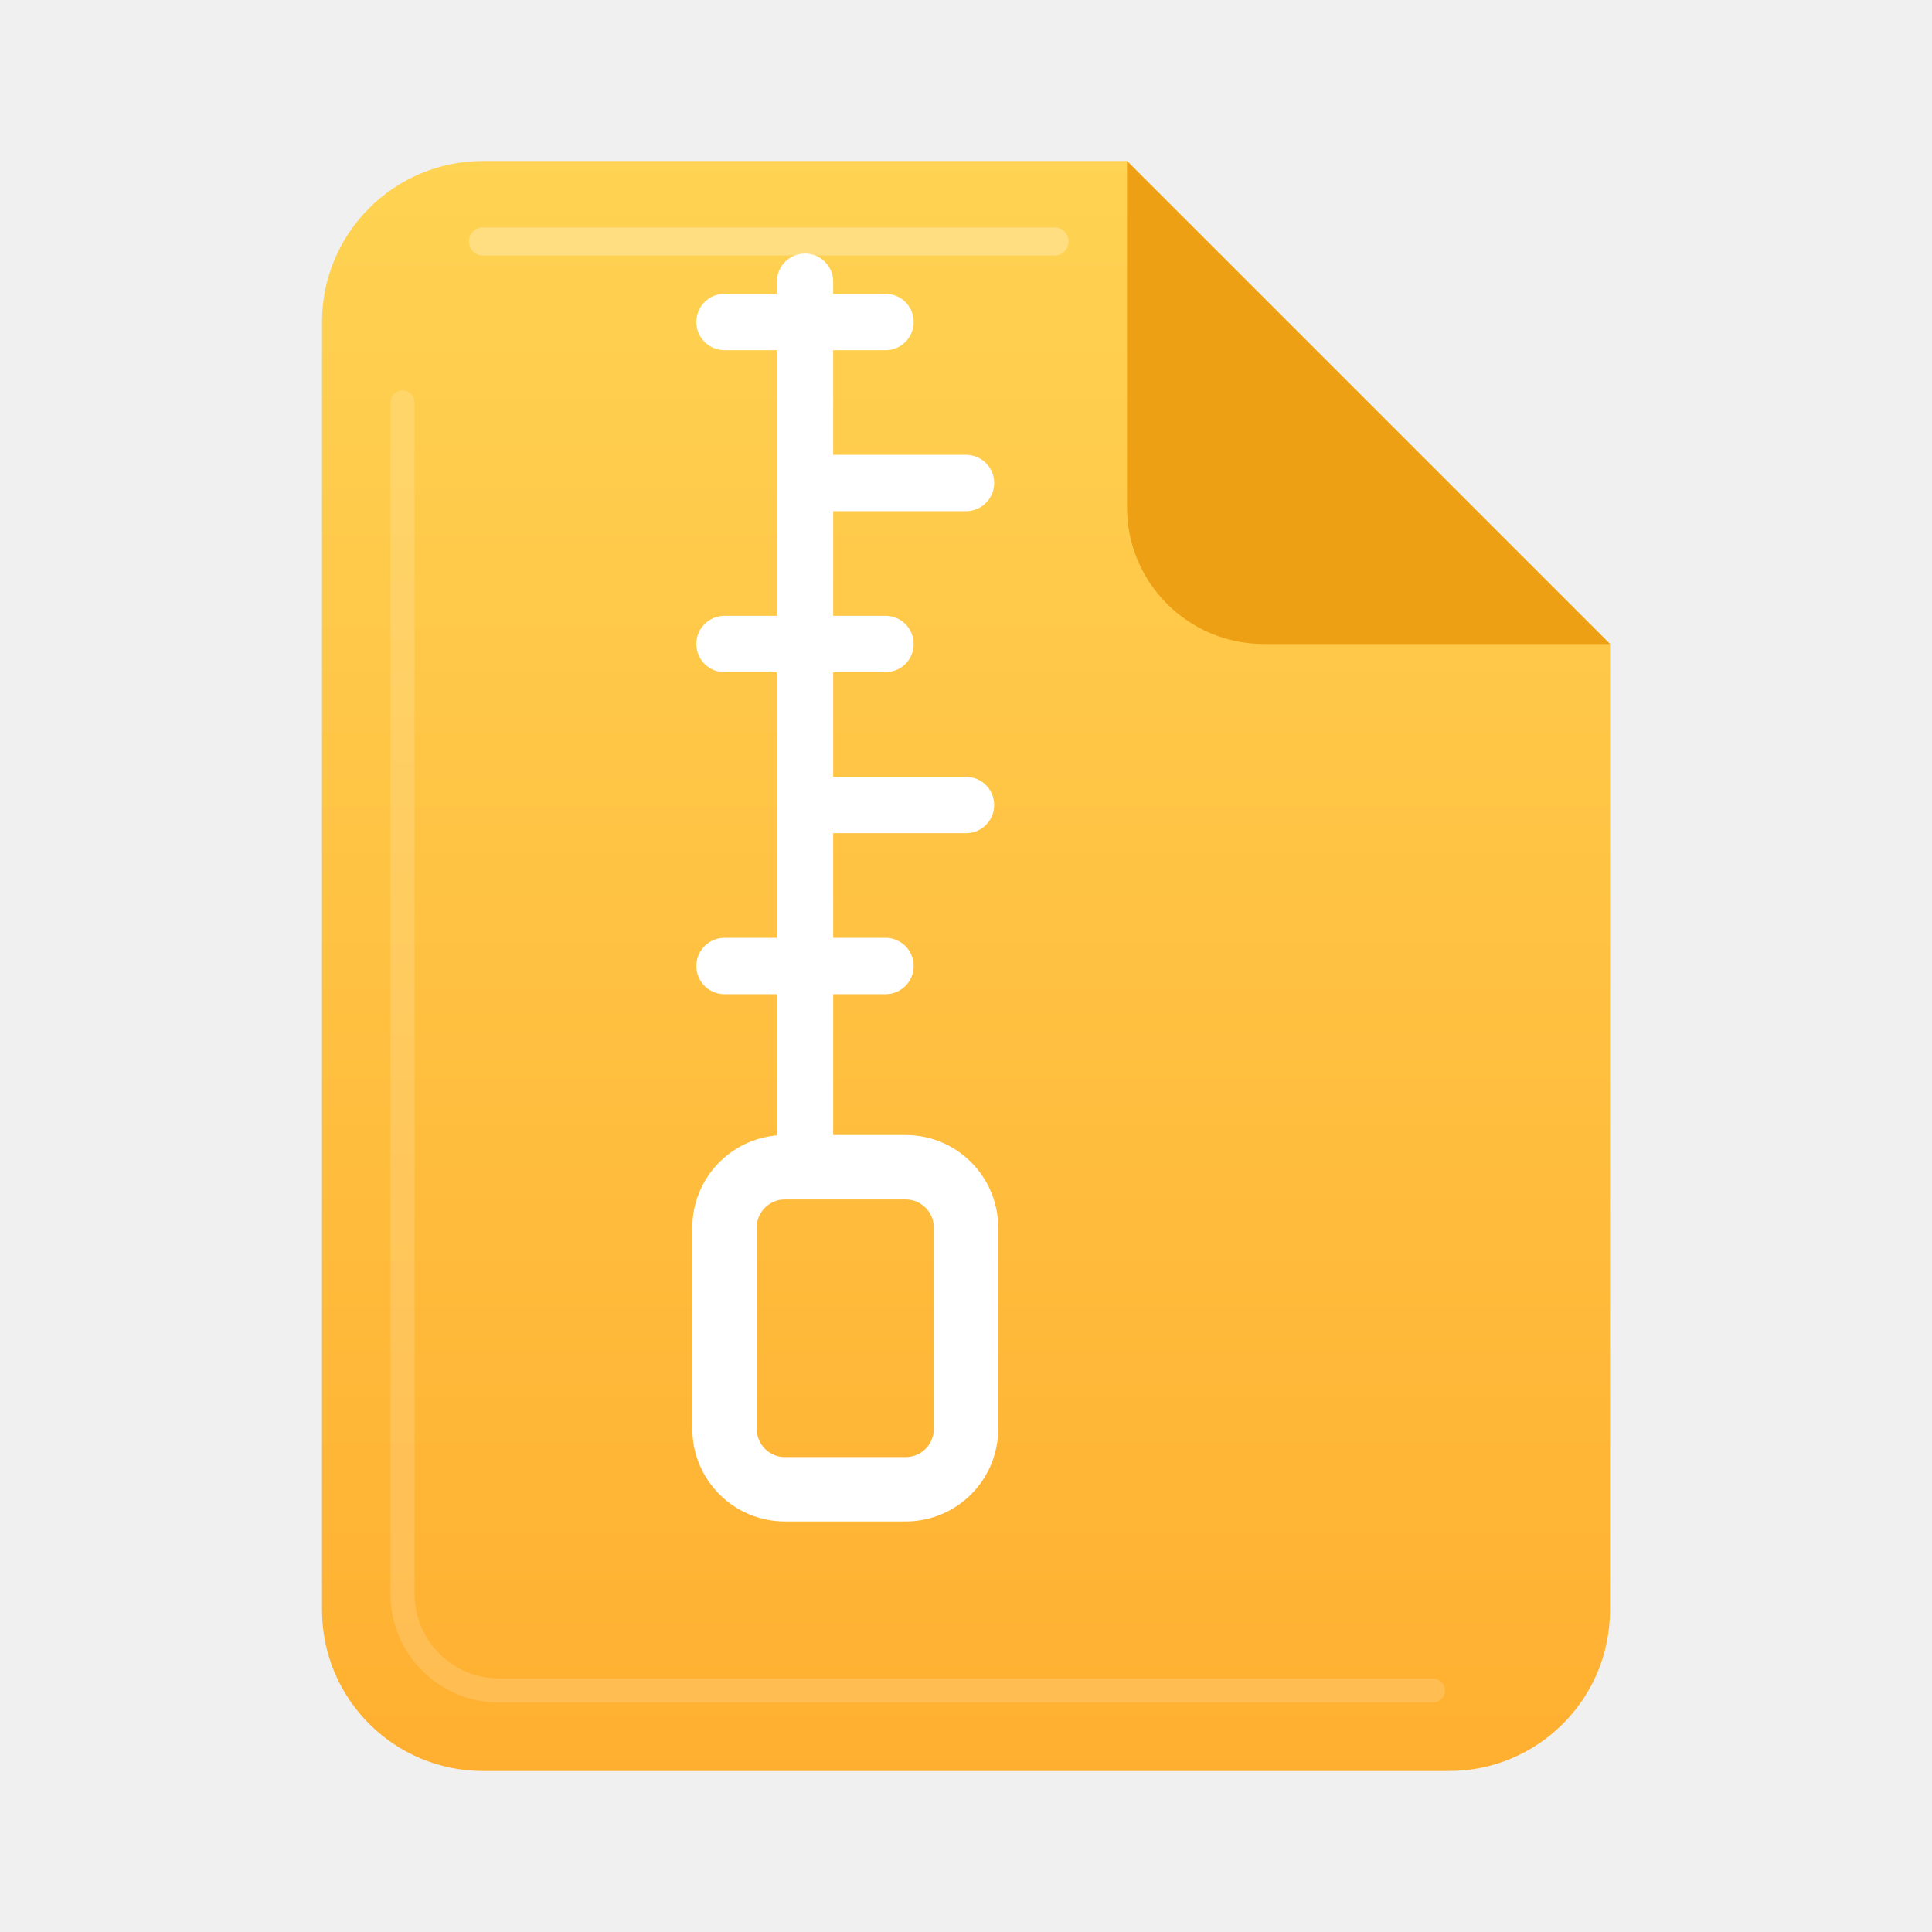
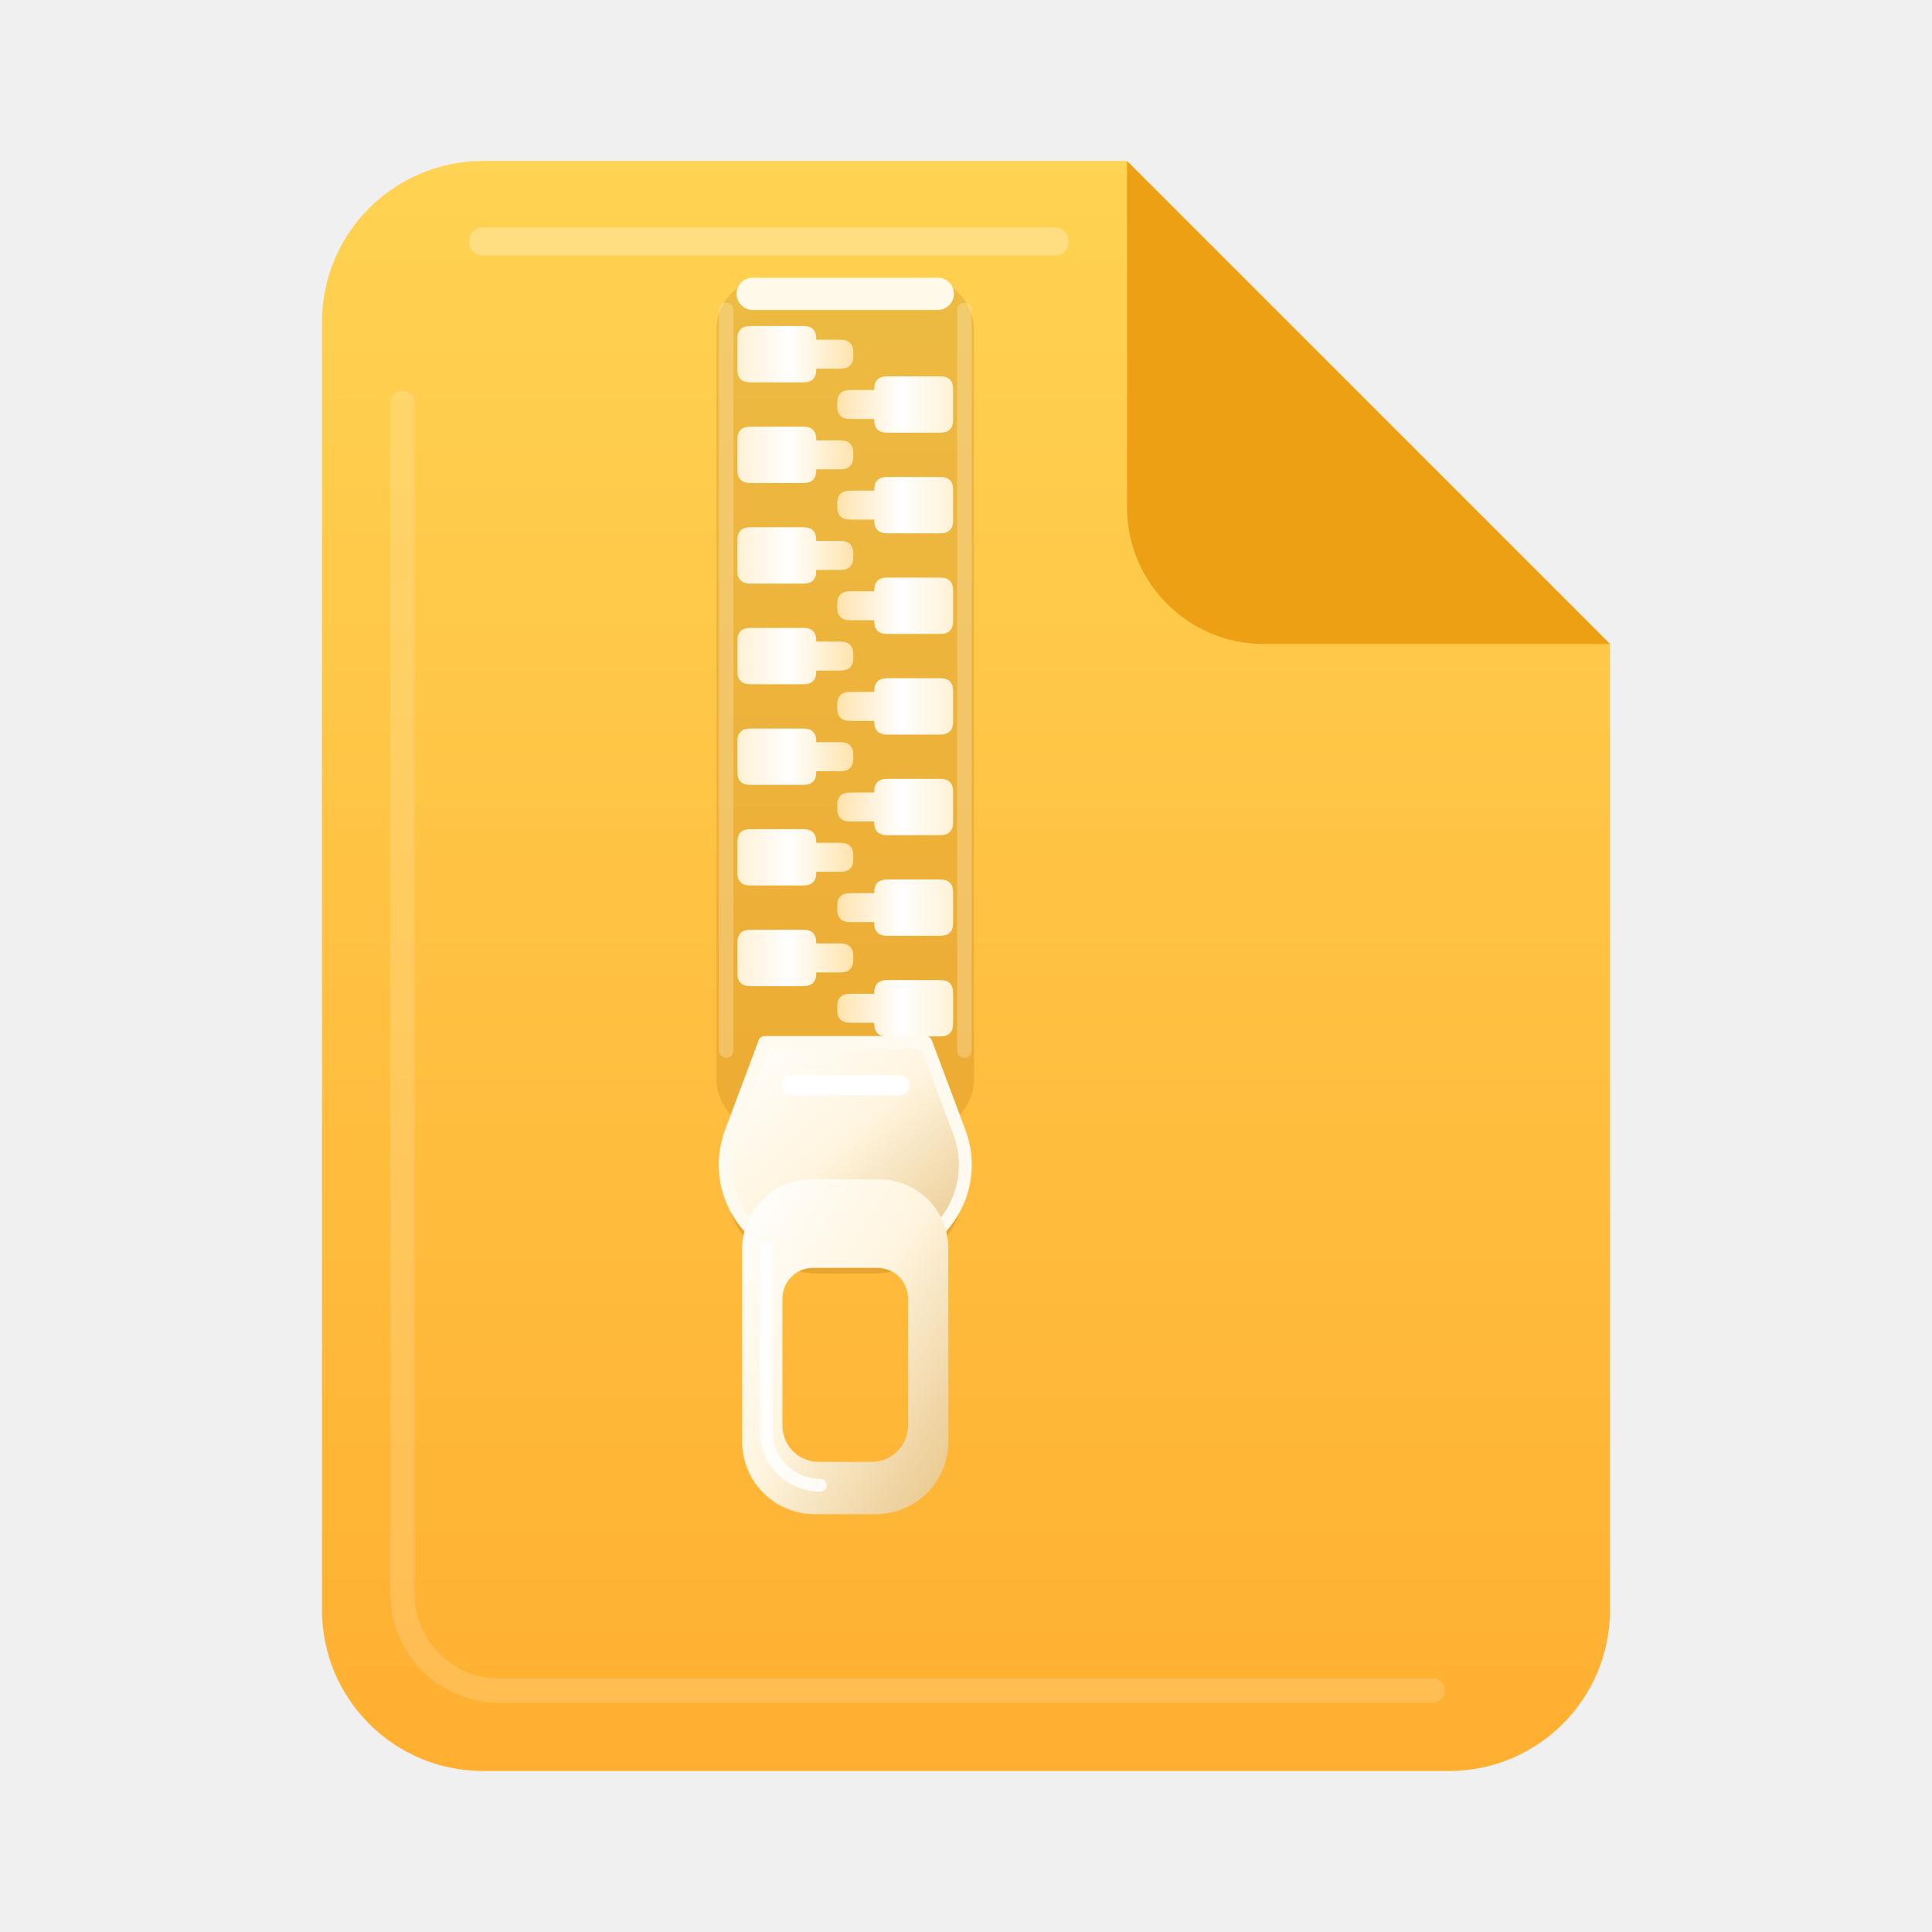
<svg xmlns="http://www.w3.org/2000/svg" width="24" height="24" viewBox="0 0 24 24" fill="none" stroke="#eceef3" stroke-width="1.5" stroke-linecap="round" stroke-linejoin="round">
  <defs>
    <linearGradient id="sky" x2="0" y2="1">
      <stop stop-color="#c1edff" />
      <stop offset="1" stop-color="#85d3fb" />
    </linearGradient>
    <linearGradient id="blue" x2="0" y2="1">
      <stop stop-color="#5bb5ff" />
      <stop offset=".6" stop-color="#327dff" />
      <stop offset="1" stop-color="#1758f2" />
    </linearGradient>
    <linearGradient id="amber-warning" x2="0" y2="1">
      <stop stop-color="#ffc838" />
      <stop offset="1" stop-color="#f88618" />
    </linearGradient>
    <linearGradient id="amber-conflict" x2="0" y2="1">
      <stop stop-color="#fff0c8" />
      <stop offset="1" stop-color="#ffd178" />
    </linearGradient>
    <linearGradient id="amber-archive" x2="0" y2="1">
      <stop stop-color="#ffd353" />
      <stop offset="1" stop-color="#ffaf30" />
    </linearGradient>
    <linearGradient id="amber-image" x2="0" y2="1">
      <stop stop-color="#ffe5b4" />
      <stop offset="1" stop-color="#ffd188" />
    </linearGradient>
  </defs>
  <path fill="url(#amber-archive)" stroke="none" d="M6 2h8l6 6v12a2 2 0 0 1-2 2H6a2 2 0 0 1-2-2V4a2 2 0 0 1 2-2Z" />
  <path fill="#eea015" stroke="none" d="M14 2v4.3A1.7 1.7 0 0 0 15.7 8H20Z" />
  <path d="M5 5v14.8A1.2 1.2 0 0 0 6.2 21h11.6" stroke="white" stroke-opacity=".16" stroke-width=".3" />
  <path d="M6 3h7.1" stroke="white" stroke-opacity=".28" stroke-width=".35" />
-   <path stroke="white" stroke-width=".7" d="M10 3.5v11 M9 4h2 M10 6h2 M9 8h2 M10 10h2 M9 12h2" />
-   <rect x="9" y="14.5" width="3" height="4" rx=".75" stroke="white" stroke-width=".8" />
+   <defs>
+     <linearGradient id="zip-warm-teeth" x1="0" y1="0" x2="1" y2="0">
+       <stop stop-color="#fff1d5" />
+       <stop offset=".45" stop-color="#fff" />
+       <stop offset="1" stop-color="#ffe3ac" />
+     </linearGradient>
+     <linearGradient id="zip-warm-metal" x1="0" y1="0" x2="1" y2="1">
+       <stop stop-color="#fff" />
+       <stop offset=".48" stop-color="#fff5df" />
+       <stop offset="1" stop-color="#e8c586" />
+     </linearGradient>
+   </defs>
+   <rect x="8.9" y="3.45" width="3.2" height="10.6" rx=".65" fill="#a8660e" fill-opacity=".2" stroke="none" />
+   <path d="M9.02 3.85v9.2m2.96-9.2v9.2" stroke="#fff1d1" stroke-opacity=".3" stroke-width=".18" />
+   <rect x="9.15" y="3.45" width="2.7" height=".4" rx=".2" fill="#fff9e9" stroke="none" />
+   <g fill="url(#zip-warm-teeth)" stroke="none">
+     <path d="M9.32 4.05h.66q.16 0 .16.16v.01h.3q.16 0 .16.16v.04q0 .16-.16.16h-.3v.01q0 .16-.16.16h-.66q-.16 0-.16-.16v-.38q0-.16.16-.16Z" />
+     <g transform="translate(21 .625) scale(-1 1)">
+       <path d="M9.32 4.05h.66q.16 0 .16.16v.01h.3q.16 0 .16.16v.04q0 .16-.16.16h-.3v.01q0 .16-.16.16h-.66q-.16 0-.16-.16v-.38q0-.16.16-.16Z" />
+     </g>
+     <path d="M9.32 5.30h.66q.16 0 .16.16v.01h.3q.16 0 .16.16v.04q0 .16-.16.16h-.3v.01q0 .16-.16.16h-.66q-.16 0-.16-.16v-.38q0-.16.16-.16Z" />
+     <g transform="translate(21 .625) scale(-1 1)">
+       <path d="M9.32 5.30h.66q.16 0 .16.16v.01h.3q.16 0 .16.16v.04q0 .16-.16.16h-.3v.01q0 .16-.16.16h-.66q-.16 0-.16-.16v-.38q0-.16.16-.16Z" />
+     </g>
+     <path d="M9.32 6.55h.66q.16 0 .16.16v.01h.3q.16 0 .16.16v.04q0 .16-.16.16h-.3v.01q0 .16-.16.16h-.66q-.16 0-.16-.16v-.38q0-.16.16-.16Z" />
+     <g transform="translate(21 .625) scale(-1 1)">
+       <path d="M9.32 6.55h.66q.16 0 .16.16v.01h.3q.16 0 .16.16v.04q0 .16-.16.16h-.3v.01q0 .16-.16.16h-.66q-.16 0-.16-.16v-.38q0-.16.16-.16Z" />
+     </g>
+     <path d="M9.32 7.80h.66q.16 0 .16.16v.01h.3q.16 0 .16.16v.04q0 .16-.16.16h-.3v.01q0 .16-.16.16h-.66q-.16 0-.16-.16v-.38q0-.16.16-.16Z" />
+     <g transform="translate(21 .625) scale(-1 1)">
+       <path d="M9.32 7.80h.66q.16 0 .16.16v.01h.3q.16 0 .16.16v.04q0 .16-.16.16h-.3v.01q0 .16-.16.16h-.66q-.16 0-.16-.16v-.38q0-.16.16-.16Z" />
+     </g>
+     <path d="M9.32 9.05h.66q.16 0 .16.16v.01h.3q.16 0 .16.16v.04q0 .16-.16.16h-.3v.01q0 .16-.16.16h-.66q-.16 0-.16-.16v-.38q0-.16.16-.16Z" />
+     <g transform="translate(21 .625) scale(-1 1)">
+       <path d="M9.32 9.05h.66q.16 0 .16.16v.01h.3q.16 0 .16.16v.04q0 .16-.16.16h-.3v.01q0 .16-.16.16h-.66q-.16 0-.16-.16v-.38q0-.16.16-.16Z" />
+     </g>
+     <path d="M9.32 10.30h.66q.16 0 .16.16v.01h.3q.16 0 .16.16v.04q0 .16-.16.16h-.3v.01q0 .16-.16.16h-.66q-.16 0-.16-.16v-.38q0-.16.16-.16Z" />
+     <g transform="translate(21 .625) scale(-1 1)">
+       <path d="M9.32 10.30h.66q.16 0 .16.16v.01h.3q.16 0 .16.16v.04q0 .16-.16.16h-.3v.01q0 .16-.16.16h-.66q-.16 0-.16-.16v-.38q0-.16.16-.16Z" />
+     </g>
+     <path d="M9.32 11.55h.66q.16 0 .16.16v.01h.3q.16 0 .16.16v.04q0 .16-.16.16h-.3v.01q0 .16-.16.16h-.66q-.16 0-.16-.16v-.38q0-.16.16-.16Z" />
+     <g transform="translate(21 .625) scale(-1 1)">
+       <path d="M9.32 11.55h.66q.16 0 .16.16v.01h.3q.16 0 .16.16v.04q0 .16-.16.16h-.3v.01q0 .16-.16.16h-.66q-.16 0-.16-.16v-.38q0-.16.16-.16Z" />
+     </g>
+   </g>
+   <path d="M9.5 12.95h2l.42 1.12a1.15 1.15 0 0 1-1.08 1.55h-.68a1.15 1.15 0 0 1-1.08-1.55Z" fill="#a8660e" fill-opacity=".25" stroke="none" transform="translate(0 .2)" />
+   <path d="M9.5 12.95h2l.42 1.12a1.15 1.15 0 0 1-1.08 1.55h-.68a1.15 1.15 0 0 1-1.08-1.55Z" fill="url(#zip-warm-metal)" stroke="#fffaf0" stroke-width=".16" />
+   <path d="M9.83 13.48h1.34" stroke="white" stroke-width=".25" />
+   <path fill="url(#zip-warm-metal)" stroke="none" fill-rule="evenodd" d="M10.08 14.65h.84a.86.86 0 0 1 .86.86v2.4a.9.9 0 0 1-.9.9h-.76a.9.9 0 0 1-.9-.9v-2.4a.86.86 0 0 1 .86-.86Z M10.1 15.75a.38.38 0 0 0-.38.38v1.58a.45.45 0 0 0 .45.45h.66a.45.45 0 0 0 .45-.45v-1.58a.38.38 0 0 0-.38-.38Z" />
+   <path d="M9.52 15.5v2.28a.67.67 0 0 0 .67.67" stroke="white" stroke-opacity=".85" stroke-width=".16" />
</svg>
